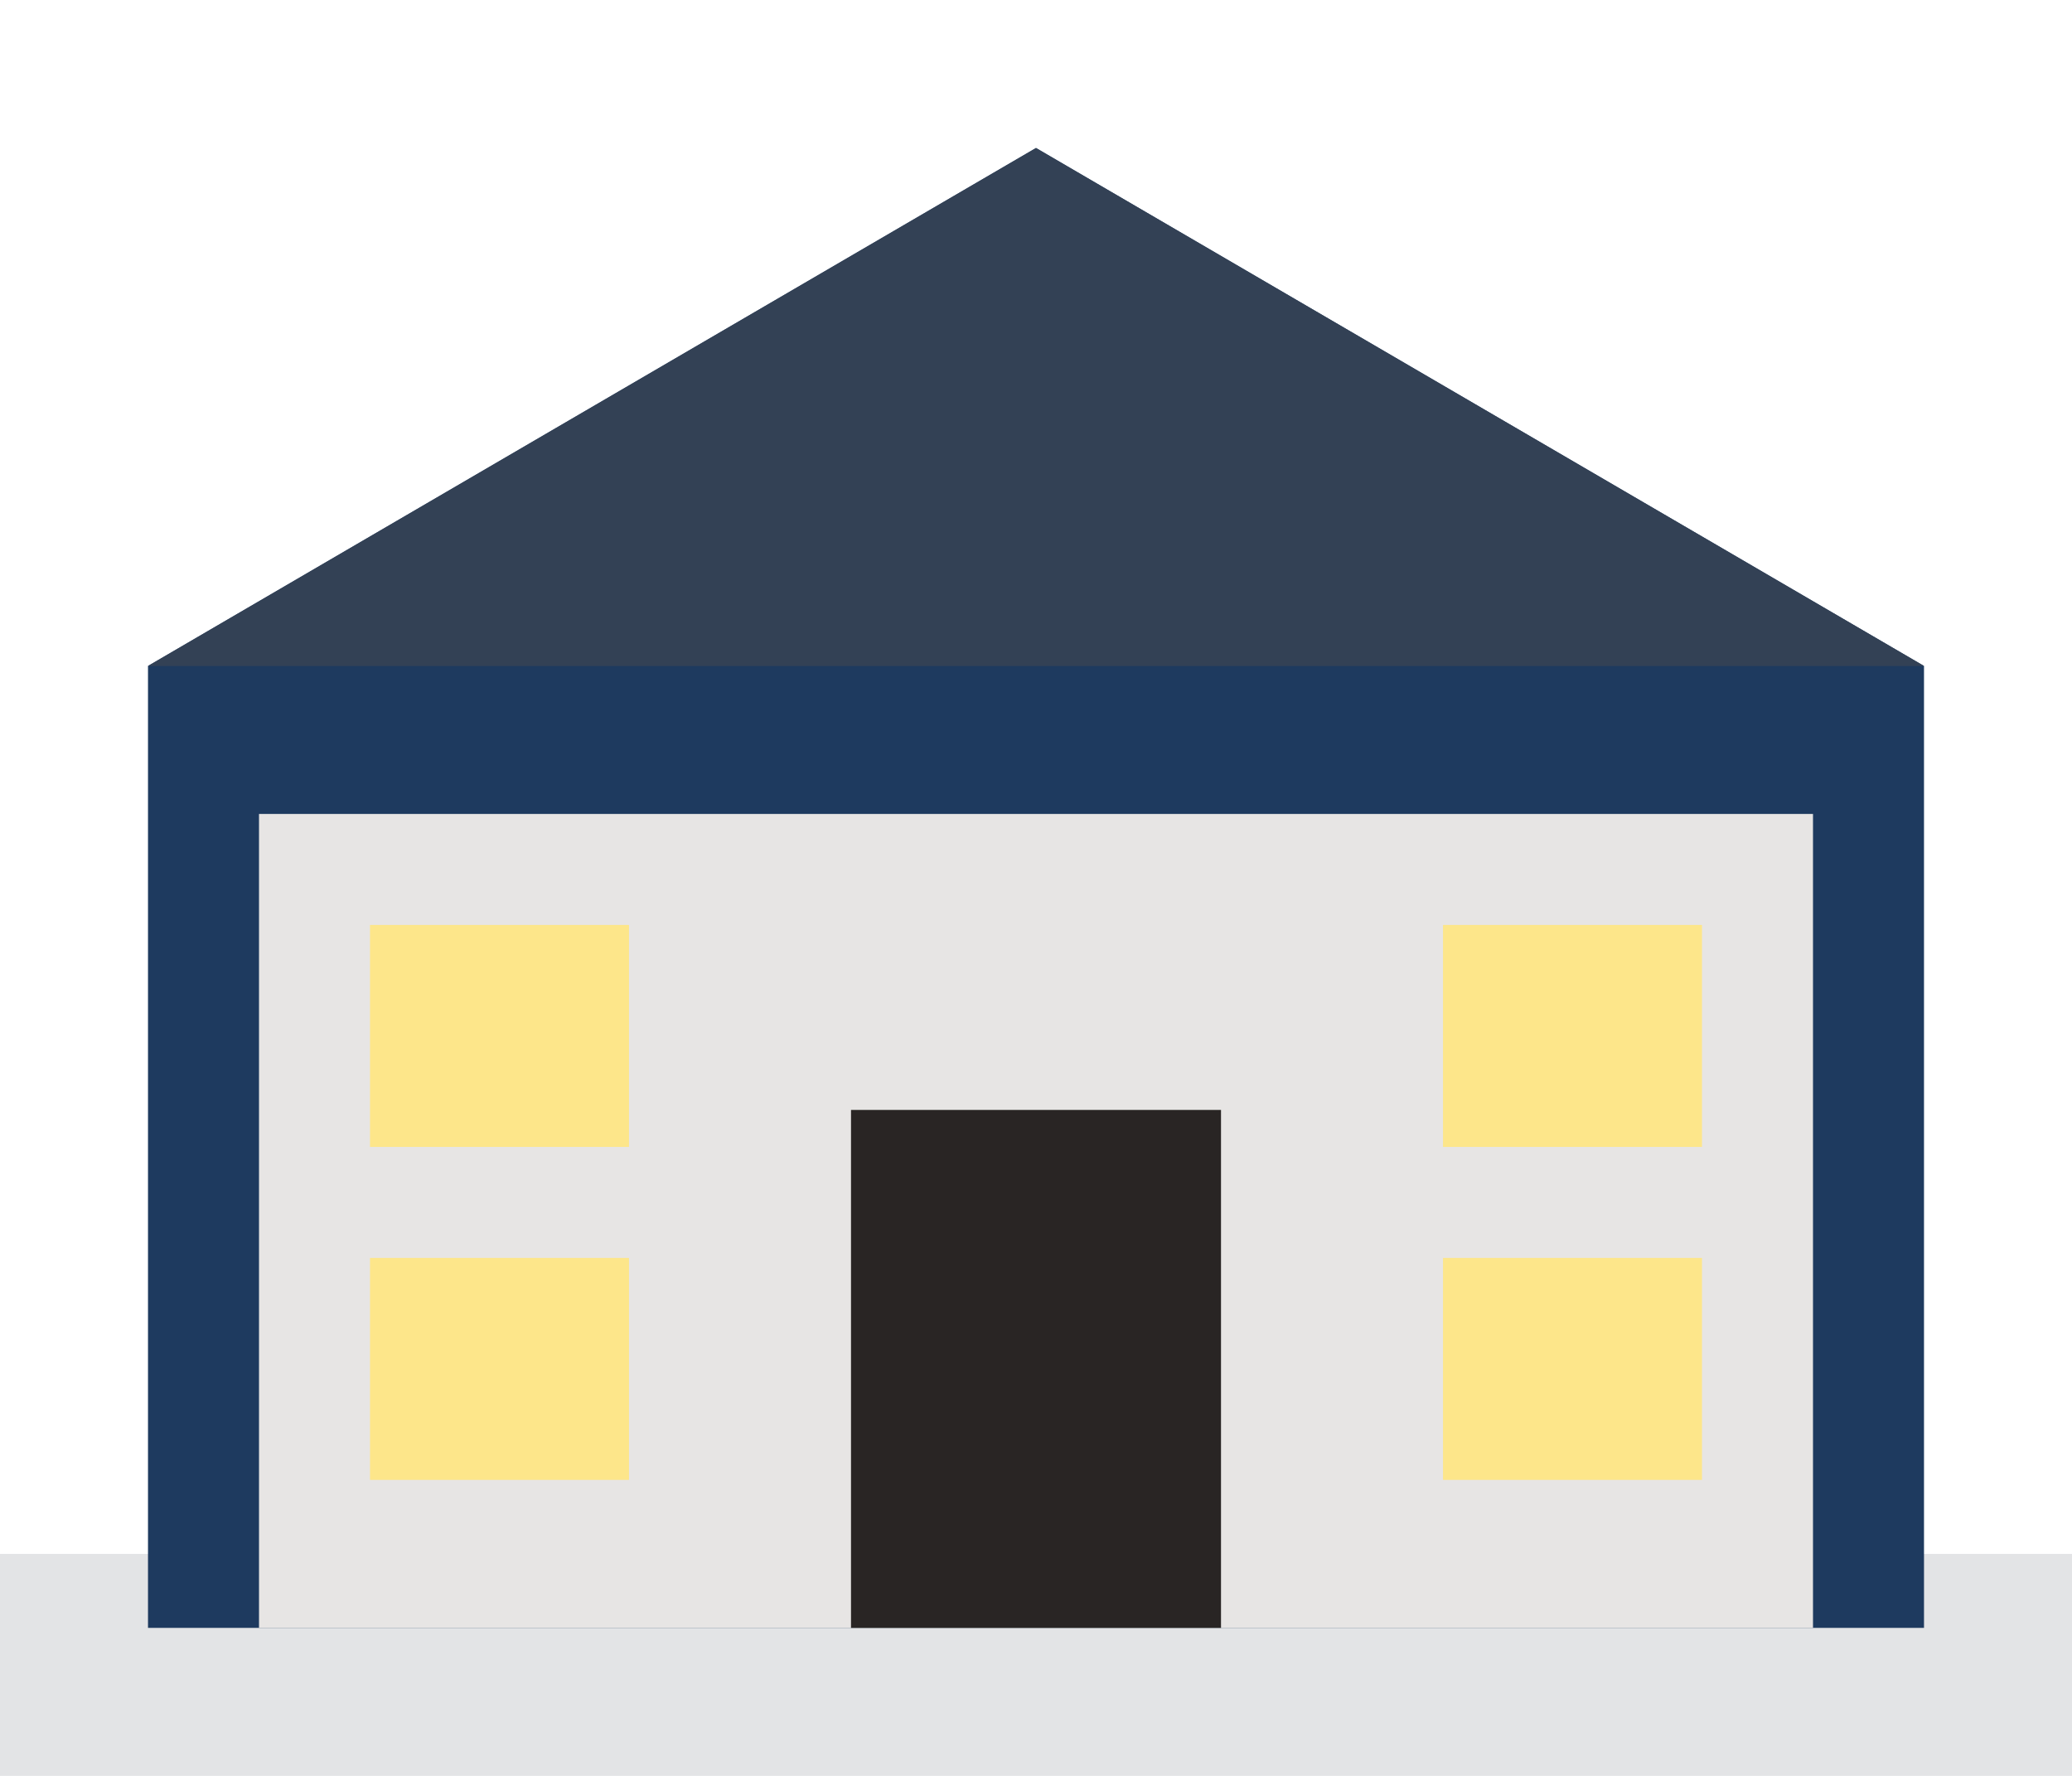
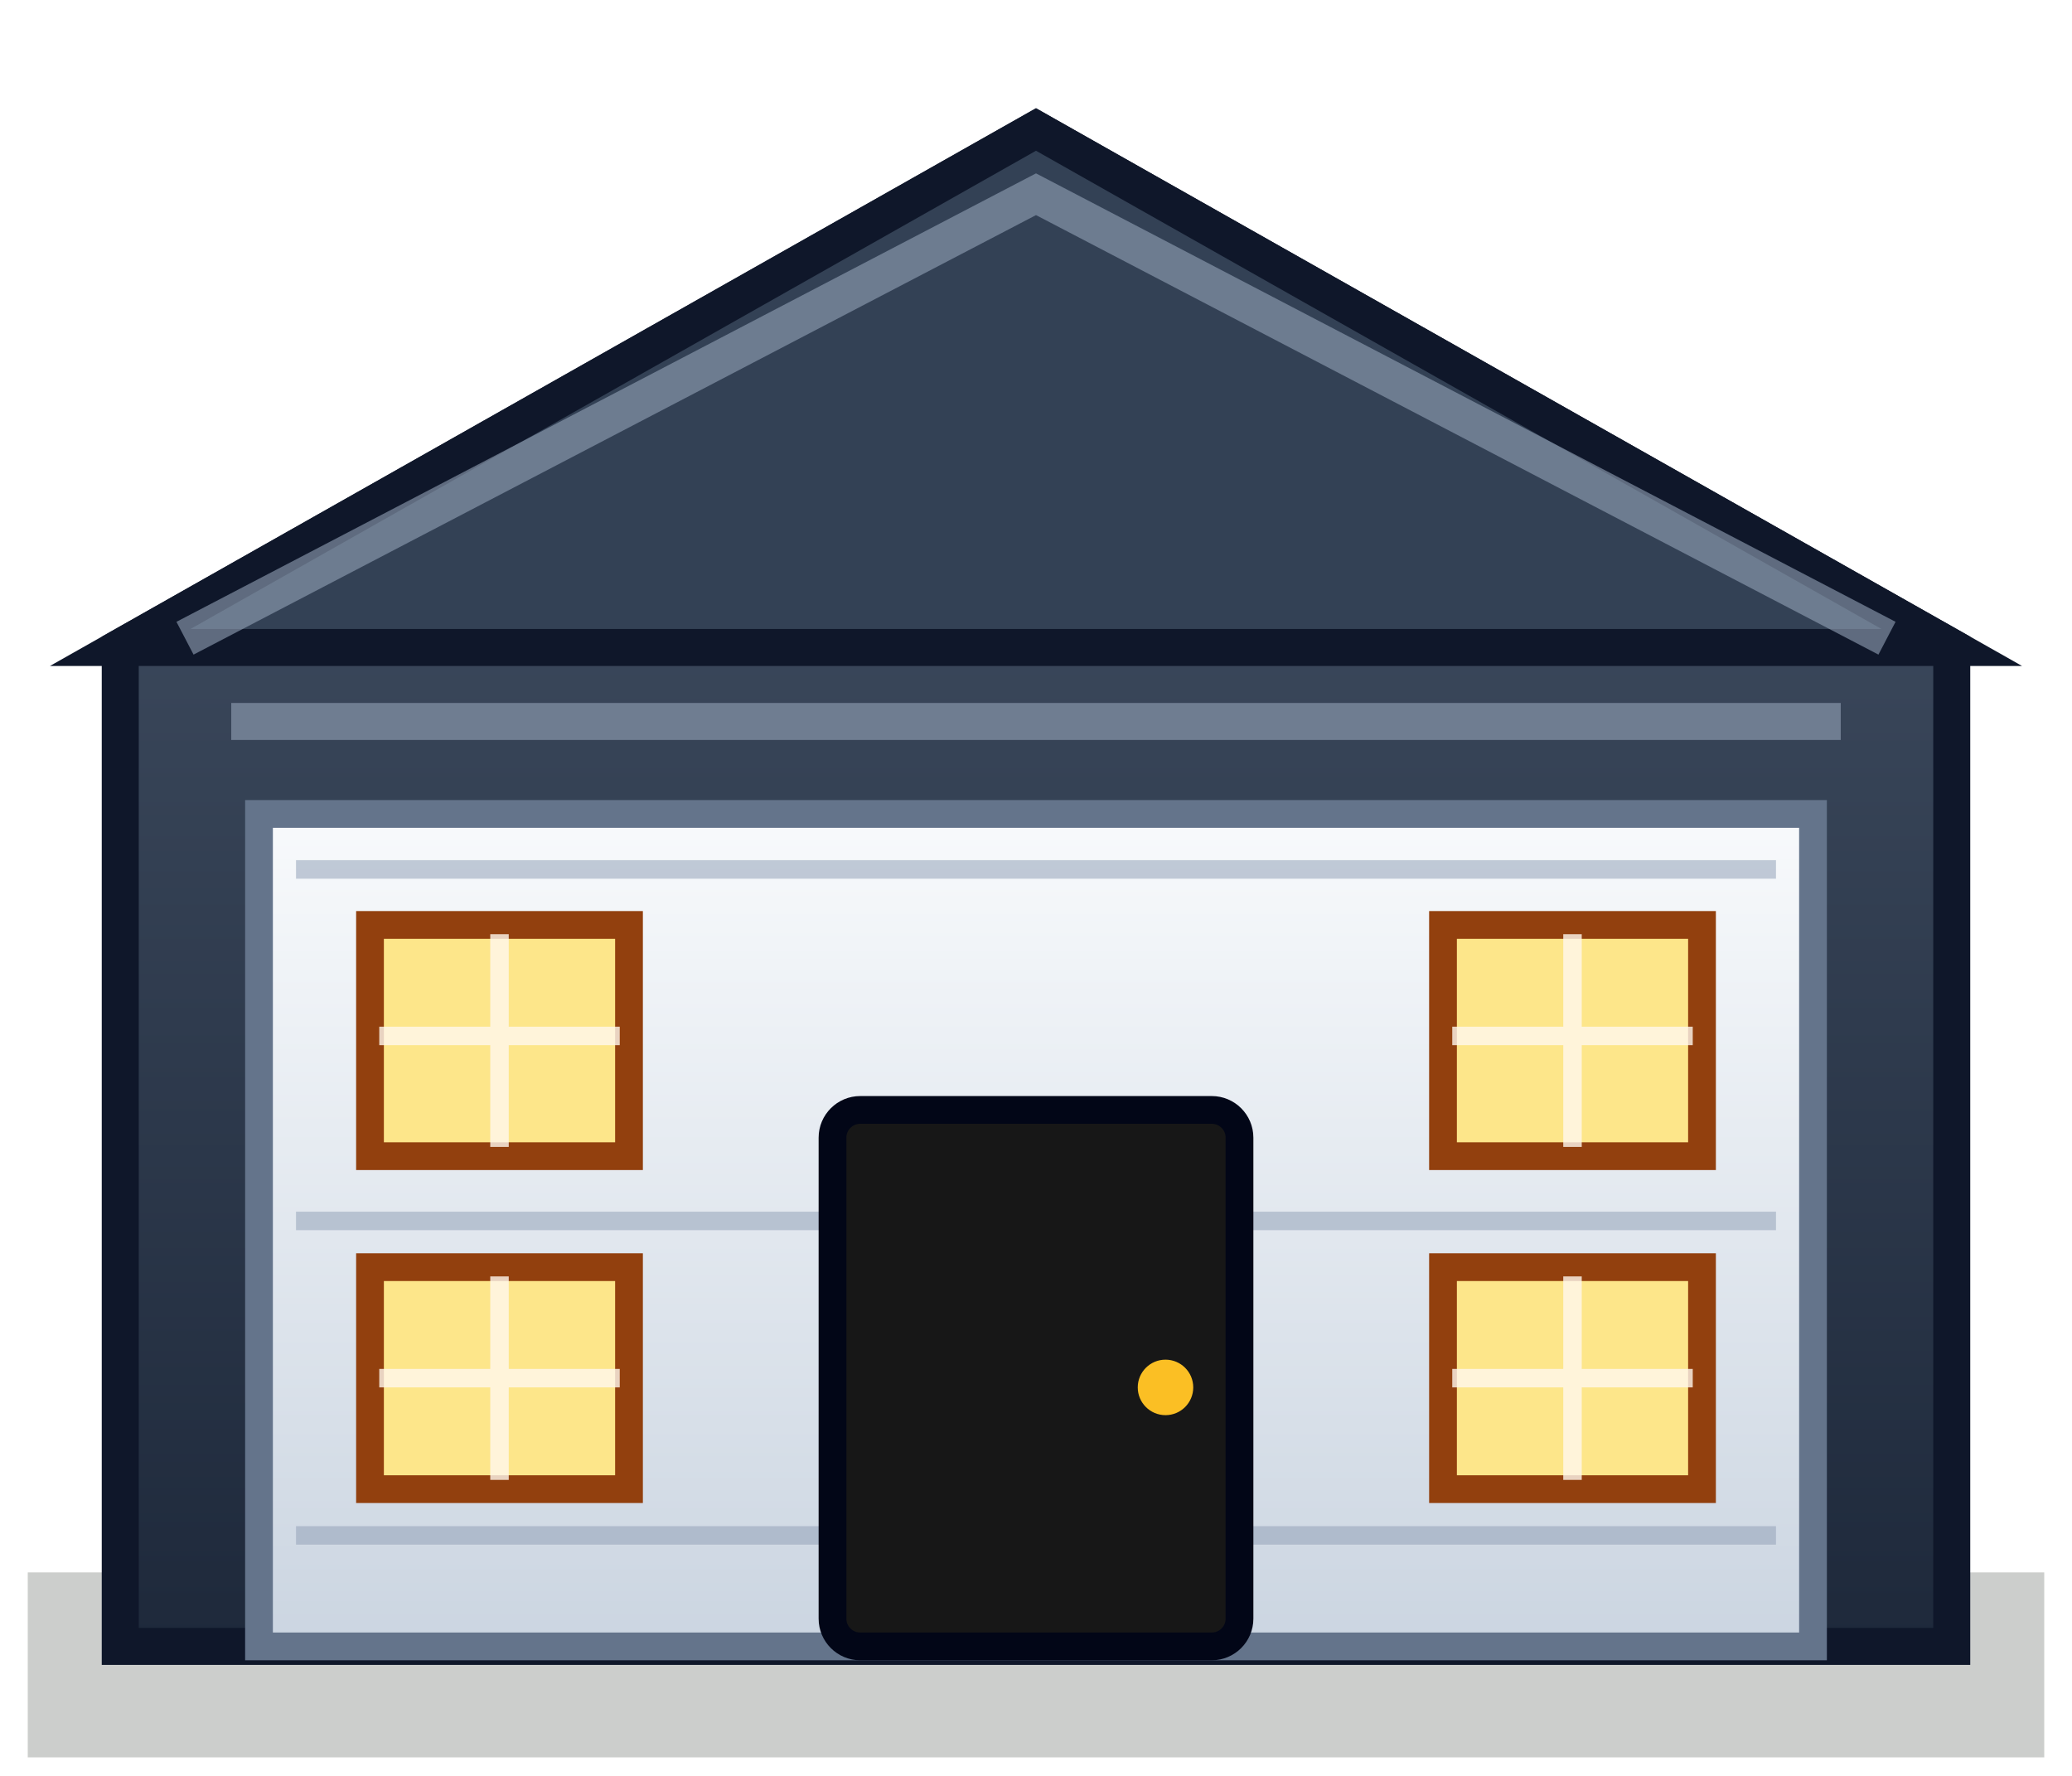
<svg xmlns="http://www.w3.org/2000/svg" viewBox="0 0 224 192" width="224" height="192">
-   <rect x="0" y="168" width="224" height="24" fill="#0f172a" opacity="0.12" />
-   <path fill="#1e3a5f" d="M112 16 208 72v104H16V72z" />
-   <path fill="#334155" d="M112 16 16 72h192z" />
-   <rect x="28" y="88" width="168" height="88" fill="#e7e5e4" />
-   <rect x="92" y="120" width="40" height="56" fill="#292524" />
-   <rect x="40" y="100" width="28" height="24" fill="#fde68a" />
-   <rect x="156" y="100" width="28" height="24" fill="#fde68a" />
-   <rect x="40" y="136" width="28" height="24" fill="#fde68a" />
-   <rect x="156" y="136" width="28" height="24" fill="#fde68a" />
+   <defs>
+     <linearGradient id="walls" x2="0" y2="1">
+       <stop stop-color="#f8fafc" />
+       <stop offset="1" stop-color="#cbd5e1" />
+     </linearGradient>
+     <linearGradient id="roof" x2="0" y2="1">
+       <stop stop-color="#475569" />
+       <stop offset="1" stop-color="#1e293b" />
+     </linearGradient>
+   </defs>
+   <path d="M3 170h218v20H3z" fill="#172216" opacity=".22" />
+   <path fill="url(#roof)" stroke="#0f172a" stroke-width="4" d="M112 14 211 70v108H13V70z" />
+   <path fill="#334155" stroke="#0f172a" stroke-width="4" d="M112 14 13 70h198z" />
+   <path d="M20 69 112 21l92 48M25 78h174" fill="none" stroke="#94a3b8" stroke-width="4" opacity=".6" />
+   <rect x="28" y="88" width="168" height="90" fill="url(#walls)" stroke="#64748b" stroke-width="3" />
+   <path d="M32 94h160M32 132h160M32 166h160" stroke="#94a3b8" stroke-width="2" opacity=".55" />
+   <rect x="90" y="120" width="44" height="58" rx="3" fill="#171717" stroke="#020617" stroke-width="3" />
+   <circle cx="126" cy="150" r="3" fill="#fbbf24" />
+   <g fill="#fde68a" stroke="#92400e" stroke-width="3">
+     <rect x="40" y="100" width="28" height="25" />
+     <rect x="156" y="100" width="28" height="25" />
+     <rect x="40" y="137" width="28" height="24" />
+     <rect x="156" y="137" width="28" height="24" />
+   </g>
+   <g stroke="#fff7ed" stroke-width="2" opacity=".8">
+     <path d="M54 101v23M41 112h26M170 101v23M157 112h26M54 138v22M41 149h26M170 138v22M157 149h26" />
+   </g>
</svg>
